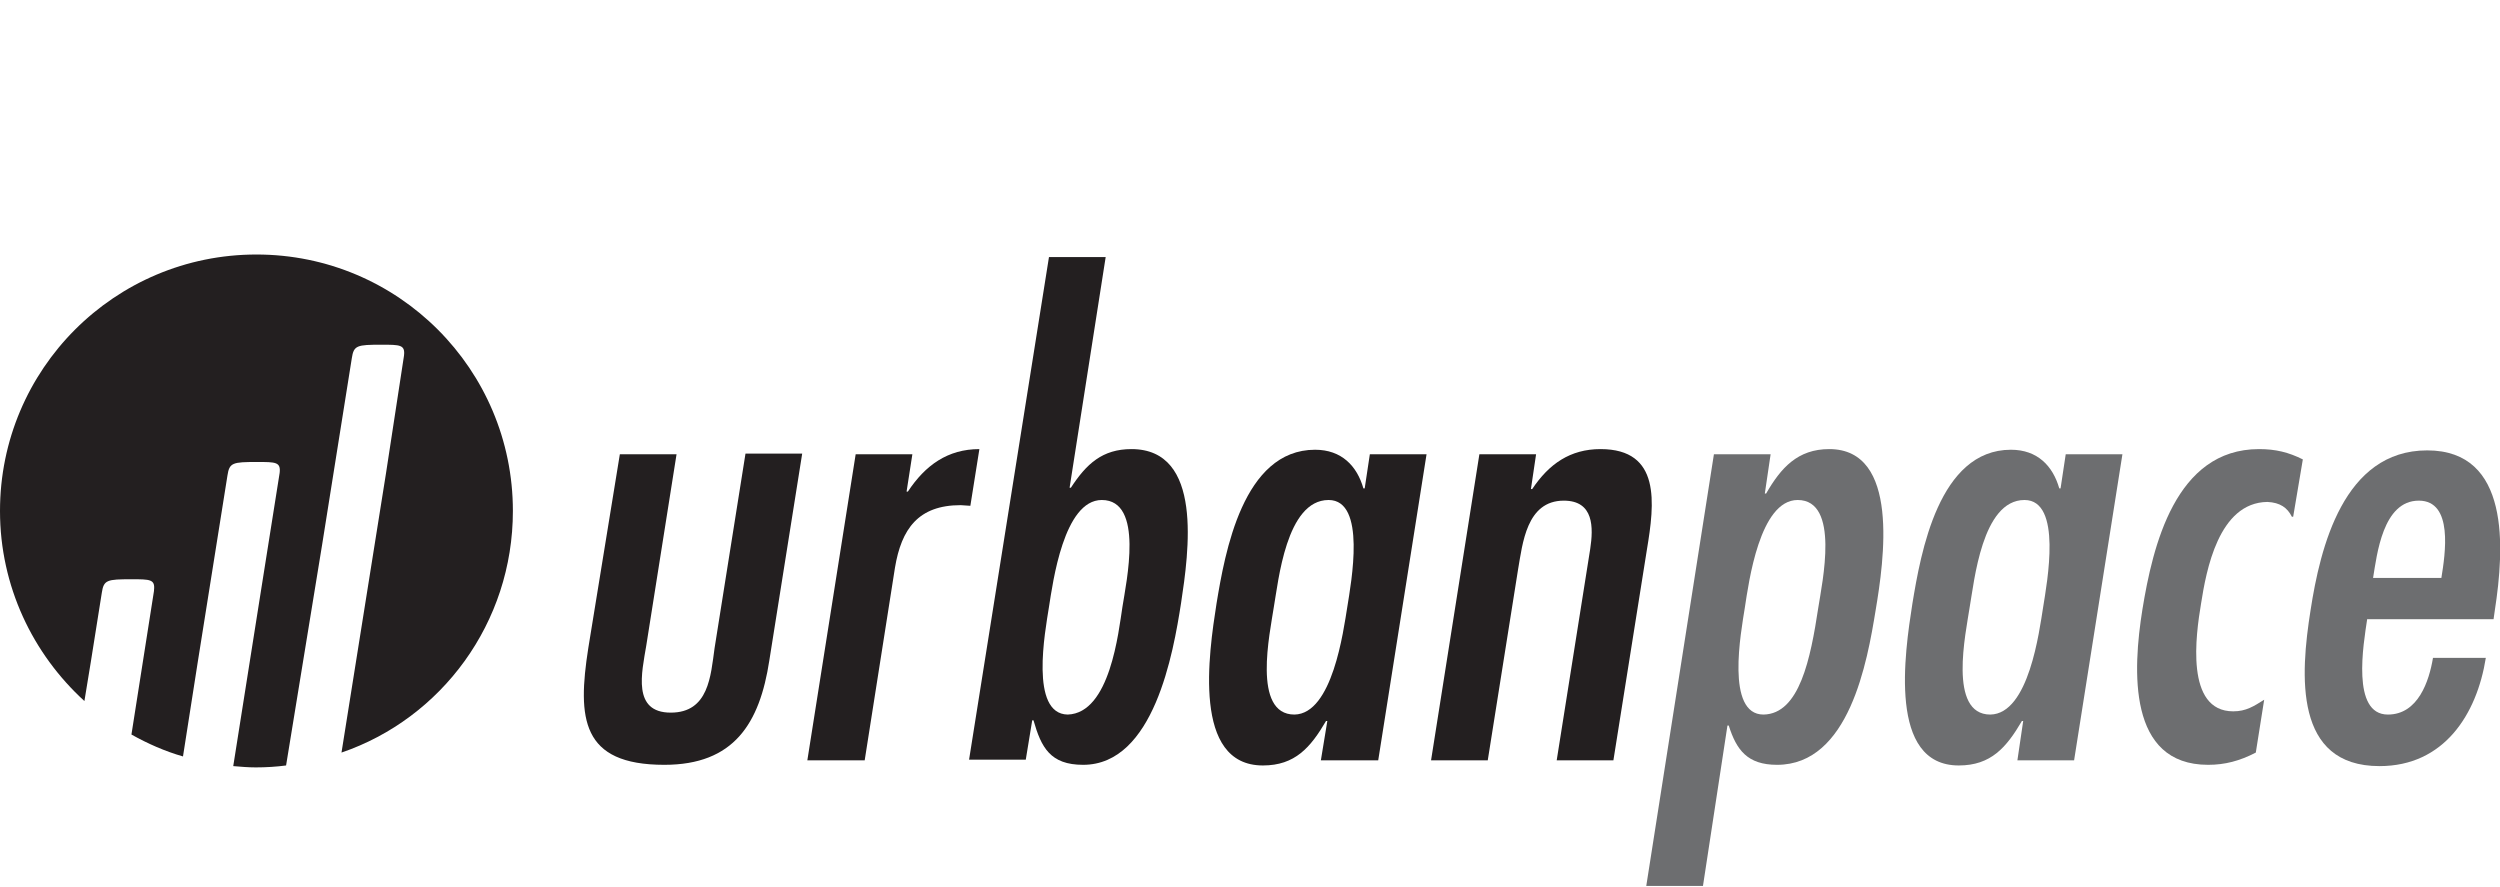
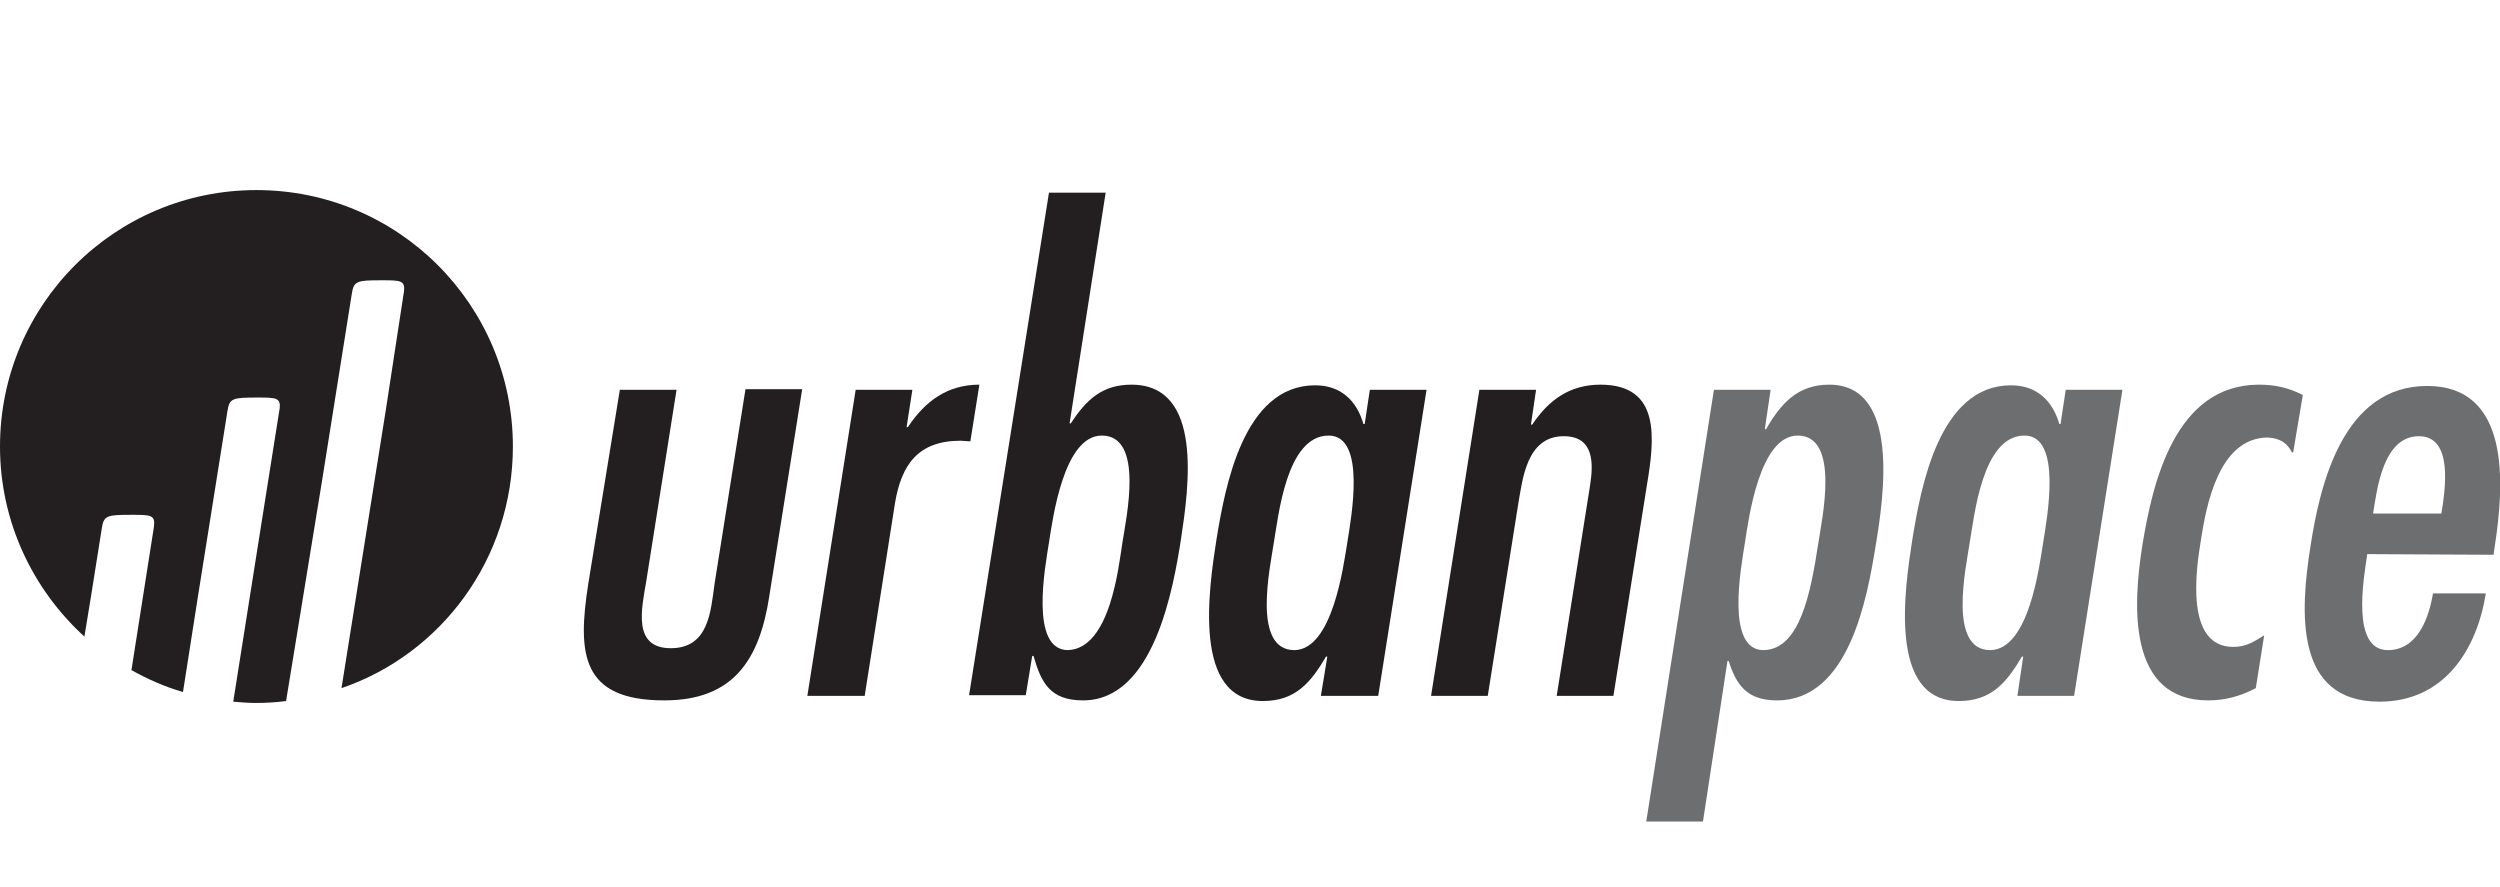
<svg xmlns="http://www.w3.org/2000/svg" version="1.1" id="Layer_1" x="0px" y="0px" viewBox="0 0 388 137.6" style="enable-background:new 0 0 388 137.6;" xml:space="preserve">
  <style type="text/css">
	.st0{fill:#231F20;}
	.st1{fill:#6D6E70;}
</style>
  <g>
-     <path id="XMLID_22_" class="st0" d="M105,70.5l-4.7,29.7c-0.7,4.2-2.2,10.4,3.8,10.4c5.9,0,6.2-5.7,6.8-10l4.8-30.2h8.8l-5.1,32.1   c-1.5,9.8-5.5,16.2-16.3,16.2c-12.9,0-13.5-7.2-11.8-18.1l4.9-30.1H105z" />
-     <path id="XMLID_21_" class="st0" d="M140.7,76.3h0.2c2.7-4.1,6.2-6.6,11.1-6.6l-1.4,8.8l-1.5-0.1c-6.6,0-9.2,3.7-10.2,9.7   l-4.7,29.9h-8.9l7.5-47.5h8.8L140.7,76.3z" />
-     <path id="XMLID_18_" class="st0" d="M174.2,94.2c0.6-3.9,3.4-16.6-3.2-16.6c-5.9,0-7.6,12.8-8.2,16.6c-0.6,3.8-3,16.6,2.9,16.7   C172.3,110.7,173.6,98,174.2,94.2 M162.8,39.9h8.8L166,75.7h0.2c2.4-3.7,4.9-6,9.4-6c11.2,0,8.9,16,7.7,23.9   c-1.2,7.7-4.2,25.1-15.2,25.1c-5.1,0-6.5-2.7-7.7-6.9h-0.2l-1,6.1h-8.8L162.8,39.9z" />
-     <path id="XMLID_15_" class="st0" d="M209.1,94.2c0.6-3.8,3-16.6-2.9-16.6c-6.6,0-7.8,12.7-8.5,16.6c-0.6,4-3.4,16.7,3.2,16.7   C206.8,110.8,208.5,97.9,209.1,94.2 M206,111.9h-0.2c-2.4,4.1-4.8,6.9-9.8,6.9c-11,0-8.4-17.4-7.2-25.1c1.3-7.9,4.1-23.9,15.3-23.9   c4.1,0,6.5,2.5,7.5,6h0.2l0.8-5.3h8.8l-7.5,47.5H205L206,111.9z" />
-     <path id="XMLID_14_" class="st0" d="M237.6,75.9h0.2c2.6-3.9,5.9-6.2,10.6-6.2c9.4,0,8.4,8.4,7.2,15.6l-5.2,32.7h-8.8l5.2-32.8   c0.5-3.3,0.6-7.5-4.1-7.5c-5.8,0-6.4,6.7-7.1,10.7l-4.7,29.6h-8.8l7.5-47.5h8.8L237.6,75.9z" />
-     <path id="XMLID_11_" class="st1" d="M282.2,94.3c0.6-3.9,3.4-16.7-3.2-16.7c-5.9,0-7.6,12.8-8.2,16.7c-0.6,3.8-3,16.6,2.9,16.6   C279.3,110.8,281,102.2,282.2,94.3 M273.9,76.6h0.2c2.3-4,4.9-6.9,9.8-6.9c11,0,8.5,17.3,7.2,25c-1.3,8-4.1,24-15.3,24   c-4.6,0-6.3-2.3-7.5-6.1h-0.2l-3.8,24.9h-8.8l10.5-67h8.8L273.9,76.6z" />
-     <path id="XMLID_8_" class="st1" d="M317.1,94.2c0.6-3.8,3-16.6-2.9-16.6c-6.6,0-7.8,12.7-8.5,16.6c-0.6,4-3.4,16.7,3.2,16.7   C314.9,110.8,316.5,97.9,317.1,94.2 M314,111.9h-0.2c-2.4,4.1-4.8,6.9-9.8,6.9c-11,0-8.4-17.4-7.2-25.1c1.3-7.9,4.1-23.9,15.3-23.9   c4.1,0,6.5,2.5,7.5,6h0.2l0.8-5.3h8.8l-7.5,47.5h-8.8L314,111.9z" />
-     <path id="XMLID_7_" class="st1" d="M355.9,80.2h-0.2c-0.7-1.4-1.8-2.2-3.8-2.3c-7.6,0.1-9.5,10.7-10.3,15.8   c-0.8,4.8-2.5,16.7,5,16.7c2,0,3.2-0.8,4.8-1.8l-1.3,8.2c-2.5,1.3-4.8,1.9-7.4,1.9c-12.5,0-11.7-14.7-10.2-24.1   c1.6-9.8,5.1-24.9,18.1-24.9c2.6,0,4.6,0.5,6.8,1.6L355.9,80.2z" />
-     <path id="XMLID_4_" class="st1" d="M378.9,89.7c0.6-3.7,1.9-12-3.5-12c-5.6,0-6.5,8.4-7.1,12H378.9z M367.4,96   c-0.6,4-2.5,14.9,3.2,14.9c4.7,0,6.4-5.2,7-8.8h8.2c-1.4,8.8-6.5,16.8-16.5,16.8c-13.3,0-12.3-14.1-10.7-24.2   c1.5-9.7,5.1-24.8,18.1-24.8c12.9,0,12,15.1,10.5,24.8l-0.2,1.4h-19.6V96z" />
-     <path id="XMLID_3_" class="st0" d="M39.8,39.5C17.8,39.5,0,57.3,0,79.3c0,11.7,5.1,22.2,13.1,29.5l1-6.1l0,0L15.8,92   c0.3-2,0.8-2.1,4.6-2.1c2.9,0,3.7,0,3.5,1.7v0.1L20.4,114c2.5,1.4,5.2,2.6,8,3.4l2.3-14.7l0,0l4.6-28.9c0.3-2,0.8-2.1,4.6-2.1   c2.9,0,3.7,0,3.5,1.7l-2.9,18.3l-4.3,27.2c1.2,0.1,2.3,0.2,3.5,0.2c1.6,0,3.2-0.1,4.7-0.3L50,84.5l0,0l4.6-28.9   c0.3-2,0.8-2.1,4.6-2.1c2.9,0,3.7,0,3.5,1.7l-2.8,18.3L53,116.8c15.5-5.3,26.6-20.1,26.6-37.5C79.6,57.3,61.8,39.5,39.8,39.5" />
+     <path id="XMLID_22_" class="st0" d="M105,60.5l-4.7,29.7c-0.7,4.2-2.2,10.4,3.8,10.4c5.9,0,6.2-5.7,6.8-10l4.8-30.2h8.8l-5.1,32.1   c-1.5,9.8-5.5,16.2-16.3,16.2c-12.9,0-13.5-7.2-11.8-18.1l4.9-30.1H105z" />
+     <path id="XMLID_21_" class="st0" d="M140.7,66.3h0.2c2.7-4.1,6.2-6.6,11.1-6.6l-1.4,8.8l-1.5-0.1c-6.6,0-9.2,3.7-10.2,9.7   l-4.7,29.9h-8.9l7.5-47.5h8.8L140.7,66.3z" />
+     <path id="XMLID_18_" class="st0" d="M174.2,84.2c0.6-3.9,3.4-16.6-3.2-16.6c-5.9,0-7.6,12.8-8.2,16.6c-0.6,3.8-3,16.6,2.9,16.7   C172.3,100.7,173.6,88,174.2,84.2 M162.8,29.9h8.8L166,65.7h0.2c2.4-3.7,4.9-6,9.4-6c11.2,0,8.9,16,7.7,23.9   c-1.2,7.7-4.2,25.1-15.2,25.1c-5.1,0-6.5-2.7-7.7-6.9h-0.2l-1,6.1h-8.8L162.8,29.9z" />
+     <path id="XMLID_15_" class="st0" d="M209.1,84.2c0.6-3.8,3-16.6-2.9-16.6c-6.6,0-7.8,12.7-8.5,16.6c-0.6,4-3.4,16.7,3.2,16.7   C206.8,100.8,208.5,87.9,209.1,84.2 M206,101.9h-0.2c-2.4,4.1-4.8,6.9-9.8,6.9c-11,0-8.4-17.4-7.2-25.1c1.3-7.9,4.1-23.9,15.3-23.9   c4.1,0,6.5,2.5,7.5,6h0.2l0.8-5.3h8.8l-7.5,47.5H205L206,101.9z" />
+     <path id="XMLID_14_" class="st0" d="M237.6,65.9h0.2c2.6-3.9,5.9-6.2,10.6-6.2c9.4,0,8.4,8.4,7.2,15.6l-5.2,32.7h-8.8l5.2-32.8   c0.5-3.3,0.6-7.5-4.1-7.5c-5.8,0-6.4,6.7-7.1,10.7l-4.7,29.6h-8.8l7.5-47.5h8.8L237.6,65.9z" />
+     <path id="XMLID_11_" class="st1" d="M282.2,84.3c0.6-3.9,3.4-16.7-3.2-16.7c-5.9,0-7.6,12.8-8.2,16.7c-0.6,3.8-3,16.6,2.9,16.6   C279.3,100.8,281,92.2,282.2,84.3 M273.9,66.6h0.2c2.3-4,4.9-6.9,9.8-6.9c11,0,8.5,17.3,7.2,25c-1.3,8-4.1,24-15.3,24   c-4.6,0-6.3-2.3-7.5-6.1h-0.2l-3.8,24.9h-8.8l10.5-67h8.8L273.9,66.6z" />
+     <path id="XMLID_8_" class="st1" d="M317.1,84.2c0.6-3.8,3-16.6-2.9-16.6c-6.6,0-7.8,12.7-8.5,16.6c-0.6,4-3.4,16.7,3.2,16.7   C314.9,100.8,316.5,87.9,317.1,84.2 M314,101.9h-0.2c-2.4,4.1-4.8,6.9-9.8,6.9c-11,0-8.4-17.4-7.2-25.1c1.3-7.9,4.1-23.9,15.3-23.9   c4.1,0,6.5,2.5,7.5,6h0.2l0.8-5.3h8.8l-7.5,47.5h-8.8L314,101.9z" />
+     <path id="XMLID_7_" class="st1" d="M355.9,70.2h-0.2c-0.7-1.4-1.8-2.2-3.8-2.3c-7.6,0.1-9.5,10.7-10.3,15.8   c-0.8,4.8-2.5,16.7,5,16.7c2,0,3.2-0.8,4.8-1.8l-1.3,8.2c-2.5,1.3-4.8,1.9-7.4,1.9c-12.5,0-11.7-14.7-10.2-24.1   c1.6-9.8,5.1-24.9,18.1-24.9c2.6,0,4.6,0.5,6.8,1.6L355.9,70.2z" />
+     <path id="XMLID_4_" class="st1" d="M378.9,79.7c0.6-3.7,1.9-12-3.5-12c-5.6,0-6.5,8.4-7.1,12H378.9z M367.4,86   c-0.6,4-2.5,14.9,3.2,14.9c4.7,0,6.4-5.2,7-8.8h8.2c-1.4,8.8-6.5,16.8-16.5,16.8c-13.3,0-12.3-14.1-10.7-24.2   c1.5-9.7,5.1-24.8,18.1-24.8c12.9,0,12,15.1,10.5,24.8l-0.2,1.4L367.4,86L367.4,86z" />
+     <path id="XMLID_3_" class="st0" d="M39.8,29.5C17.8,29.5,0,47.3,0,69.3C0,81,5.1,91.5,13.1,98.8l1-6.1l0,0L15.8,82   c0.3-2,0.8-2.1,4.6-2.1c2.9,0,3.7,0,3.5,1.7v0.1L20.4,104c2.5,1.4,5.2,2.6,8,3.4l2.3-14.7l0,0l4.6-28.9c0.3-2,0.8-2.1,4.6-2.1   c2.9,0,3.7,0,3.5,1.7l-2.9,18.3l-4.3,27.2c1.2,0.1,2.3,0.2,3.5,0.2c1.6,0,3.2-0.1,4.7-0.3L50,74.5l0,0l4.6-28.9   c0.3-2,0.8-2.1,4.6-2.1c2.9,0,3.7,0,3.5,1.7l-2.8,18.3L53,106.8c15.5-5.3,26.6-20.1,26.6-37.5C79.6,47.3,61.8,29.5,39.8,29.5" />
  </g>
</svg>
